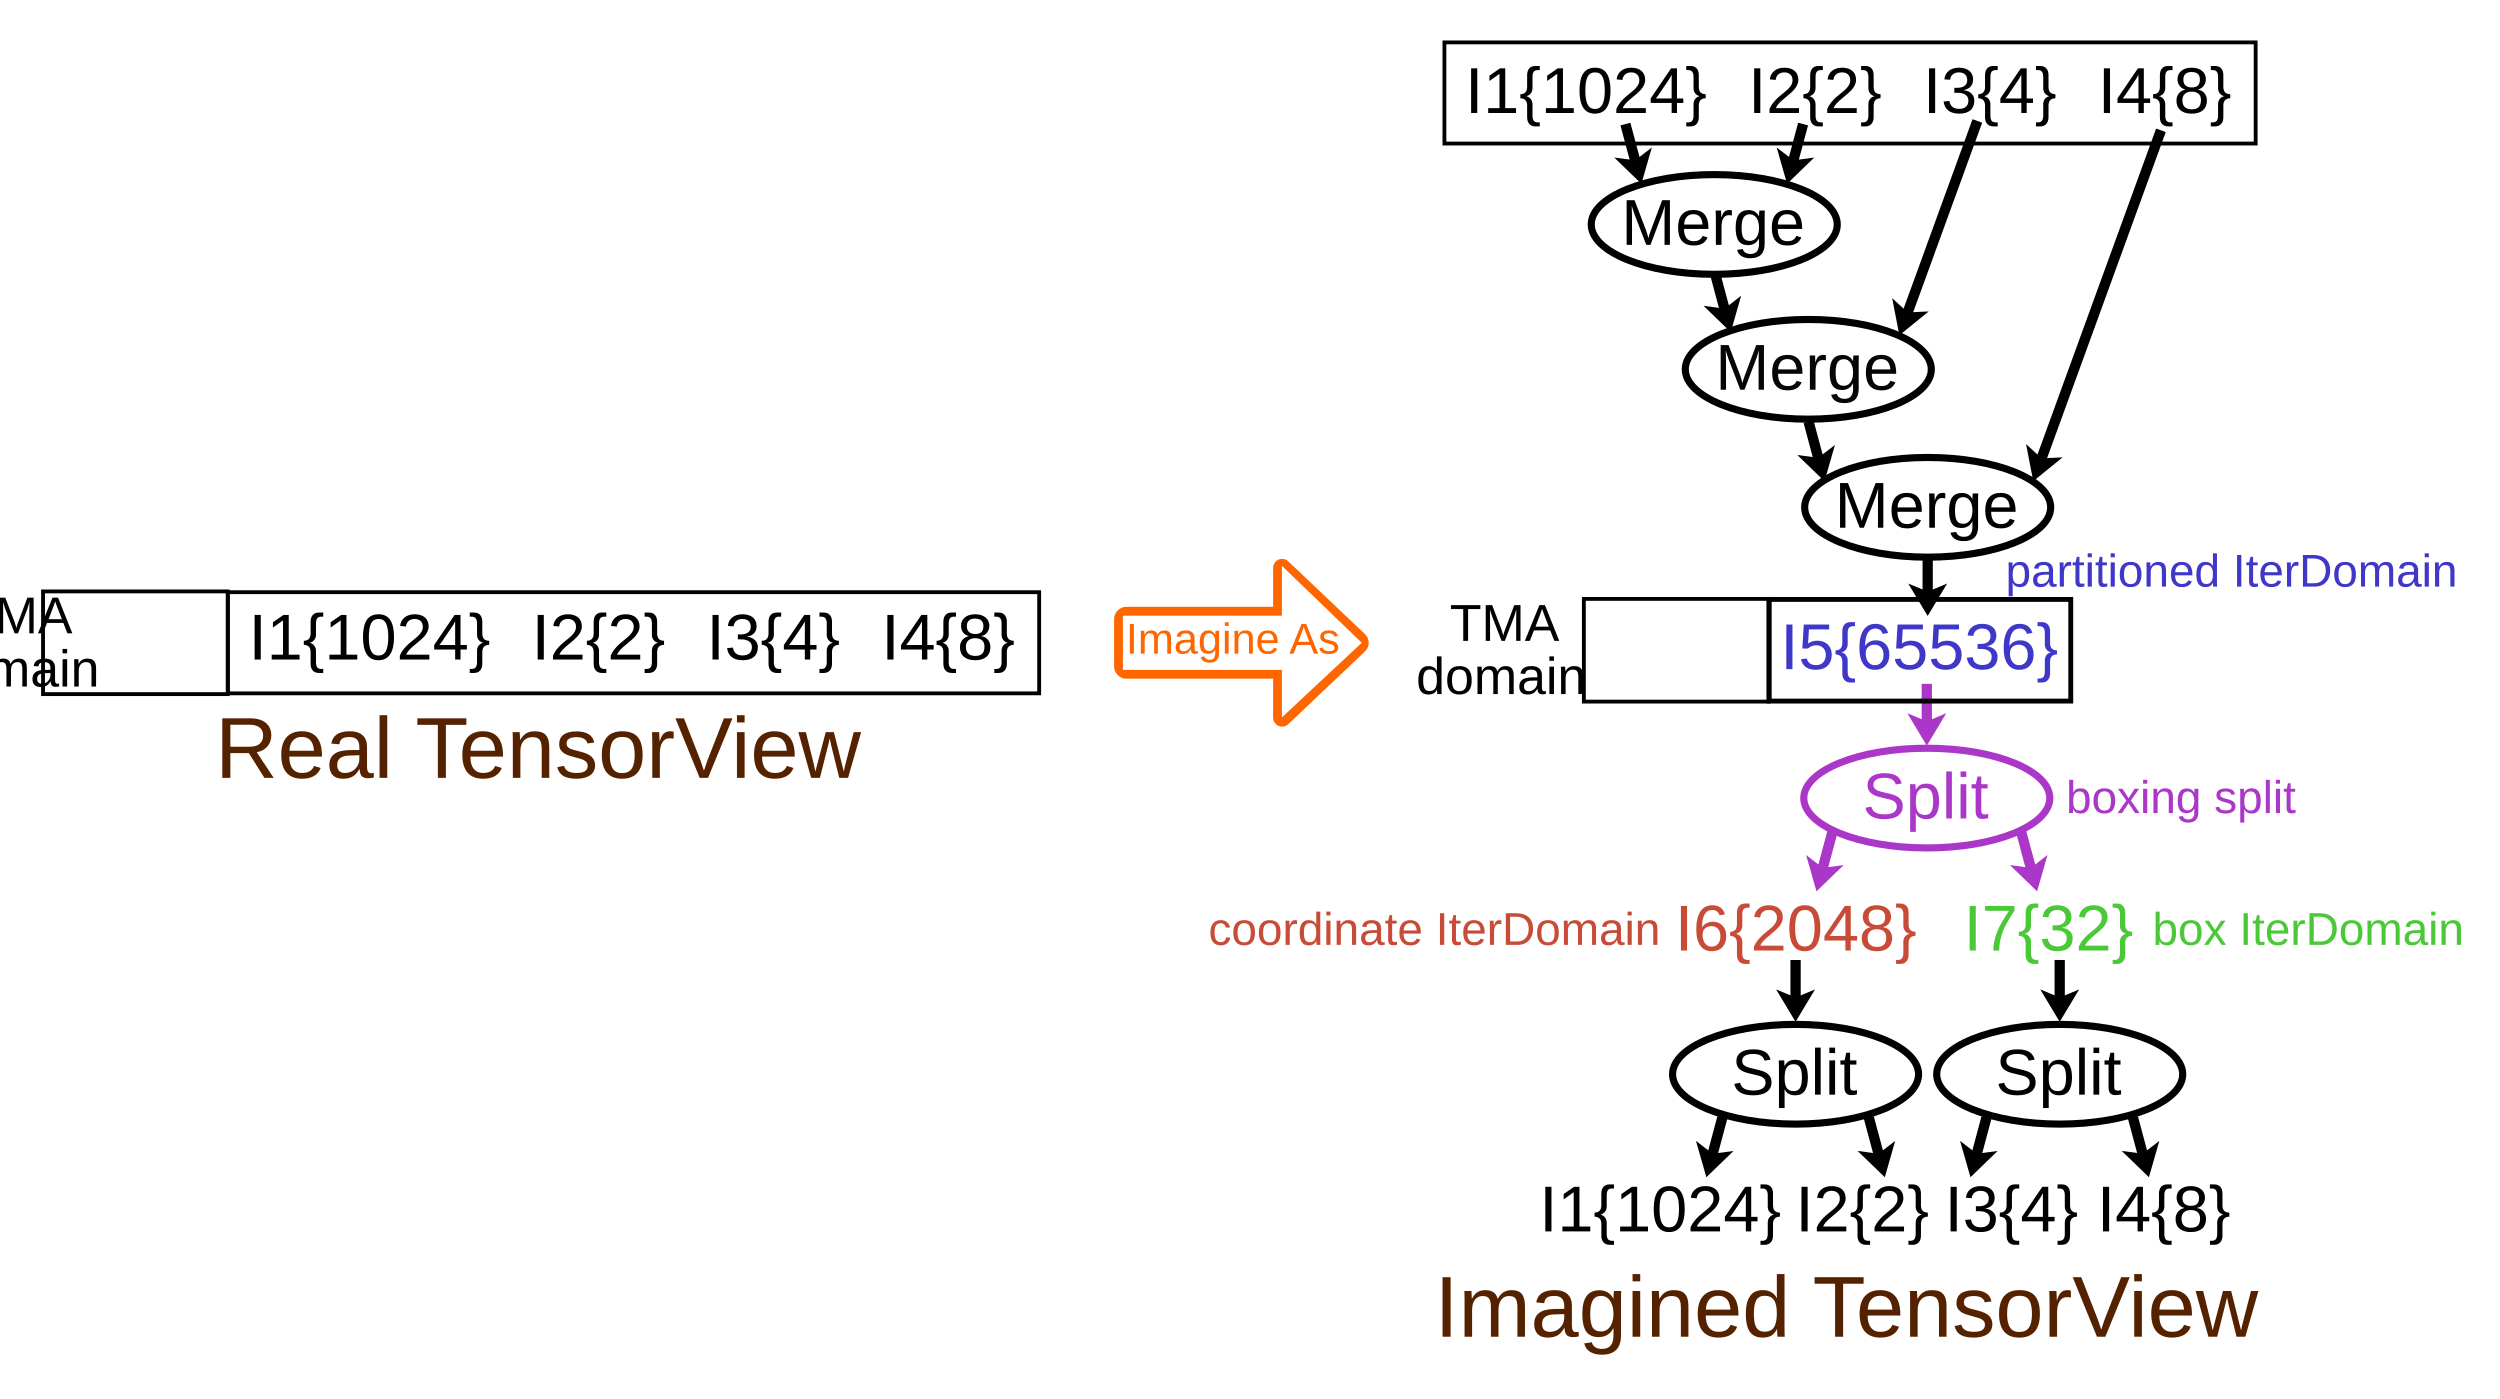
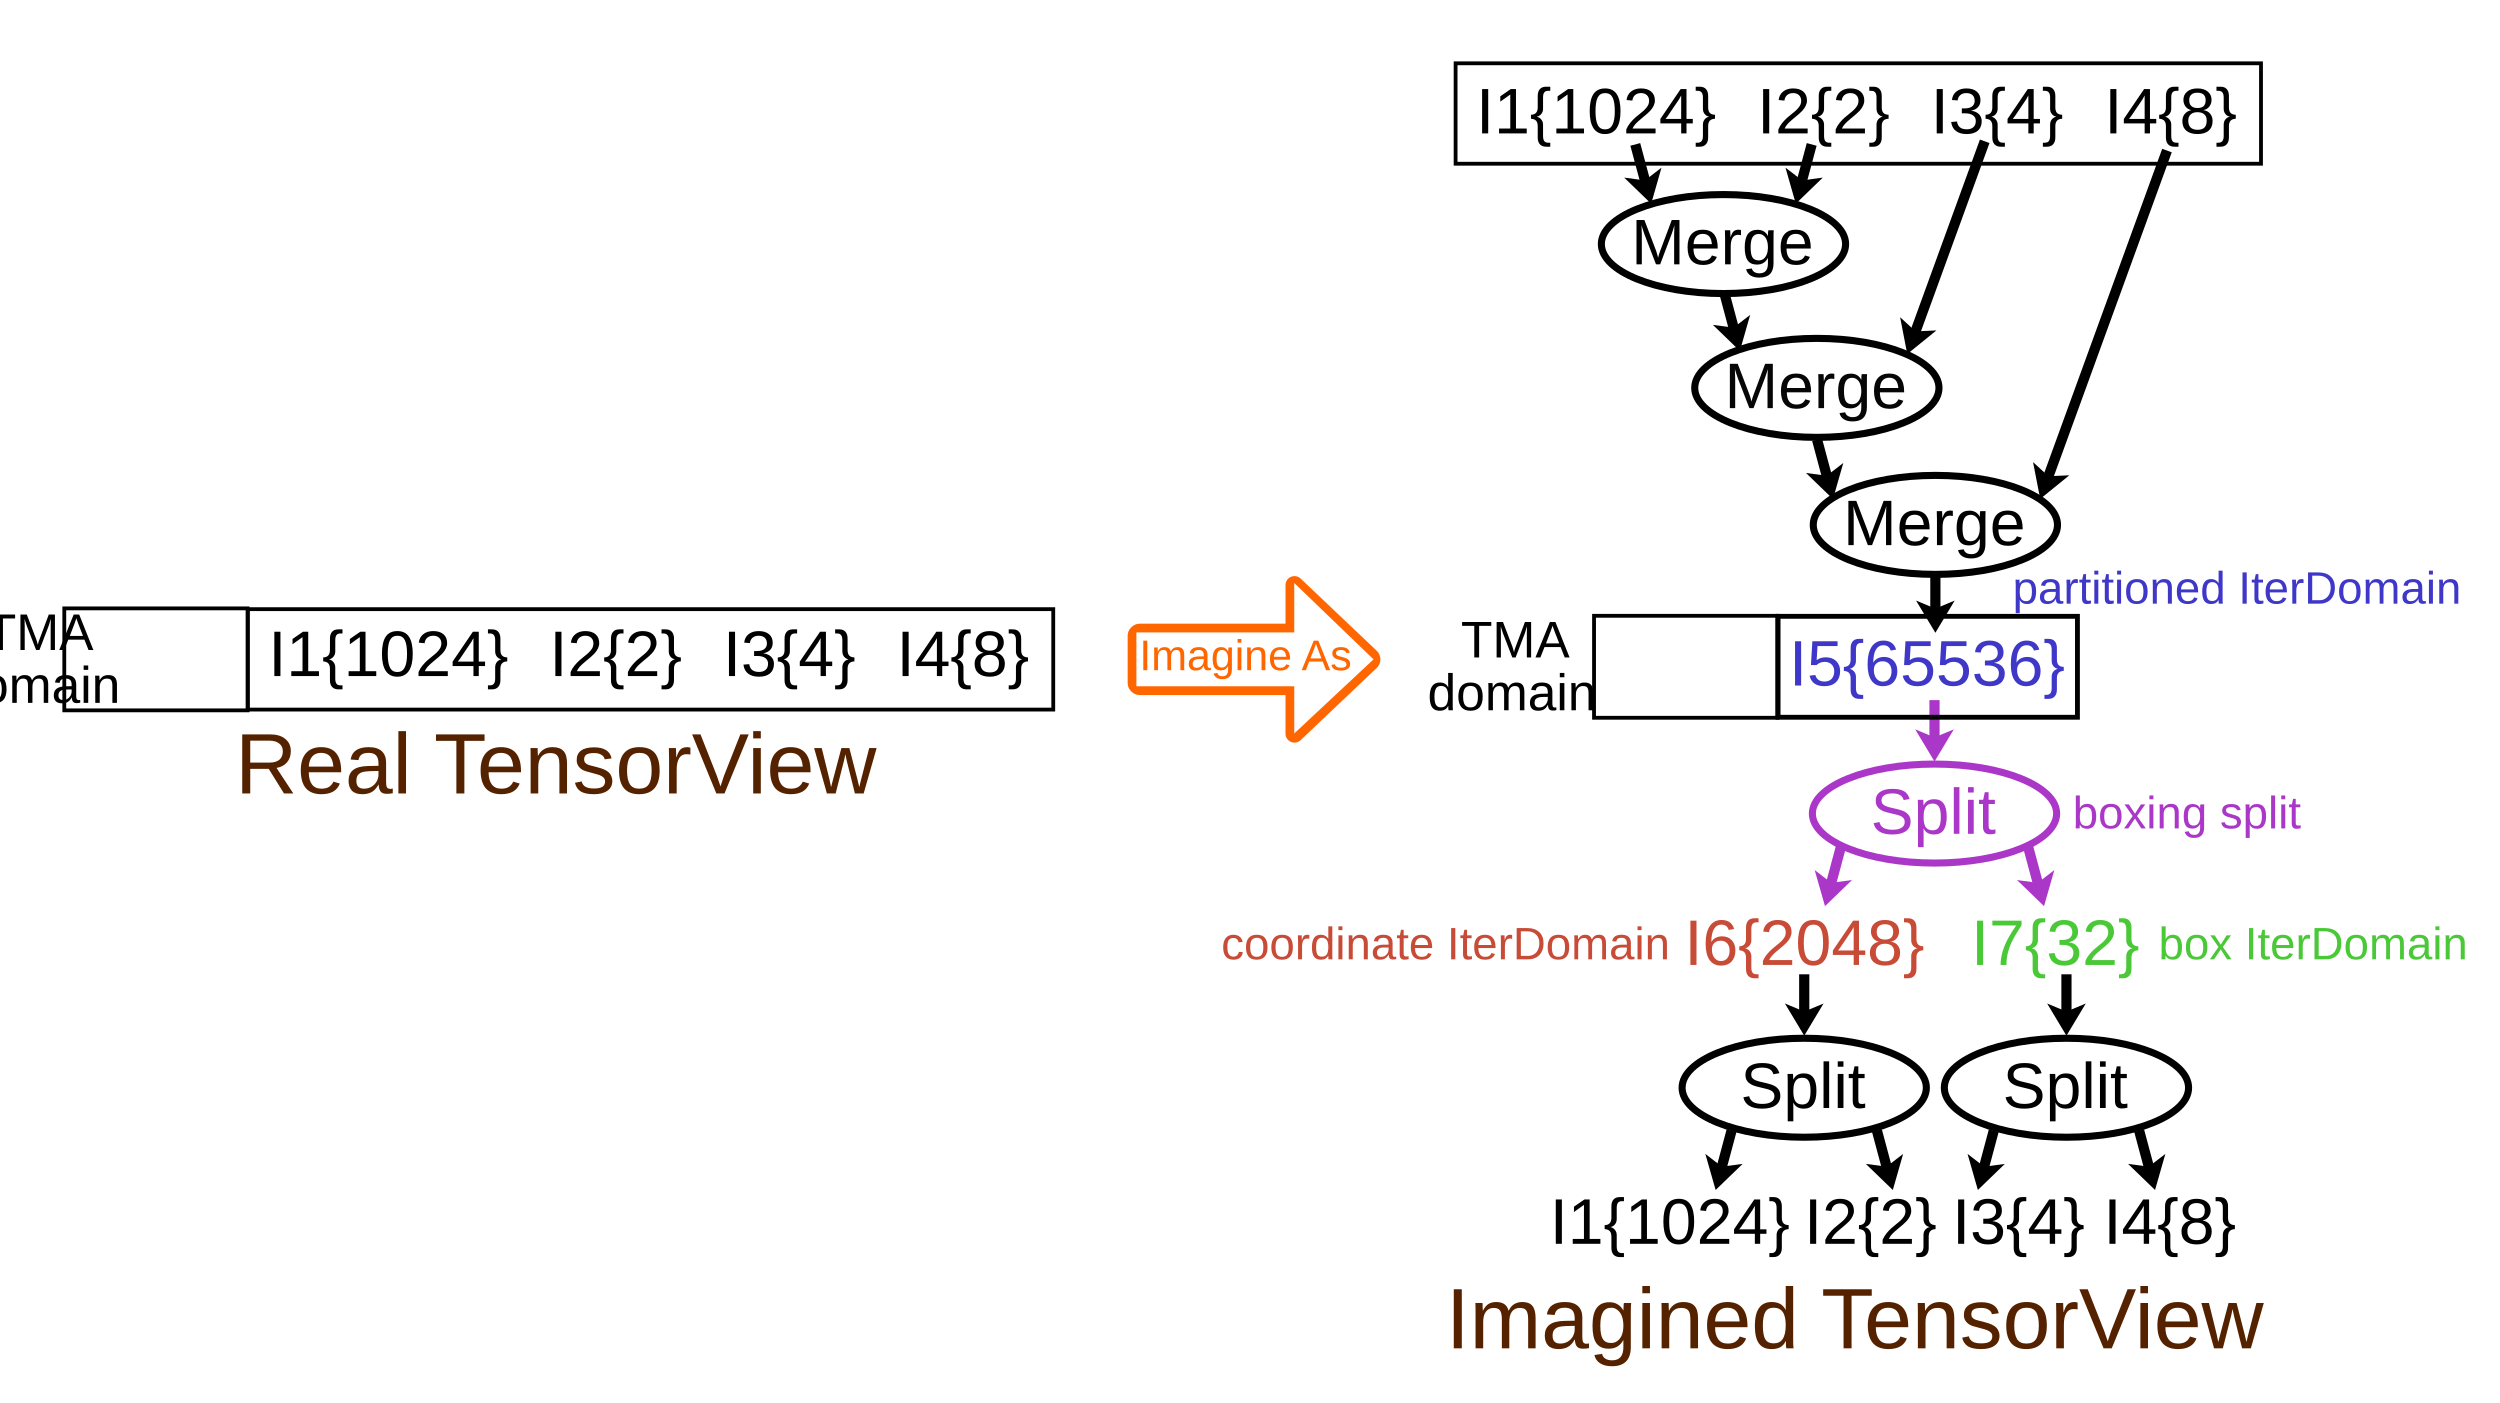
- <svg xmlns="http://www.w3.org/2000/svg" width="311mm" height="174mm" viewBox="0 0 311 174" version="1.1" id="svg1" xml:space="preserve">
+ <svg xmlns="http://www.w3.org/2000/svg" width="205mm" height="115mm" viewBox="0 0 205 115" version="1.1" id="svg1" xml:space="preserve">
  <defs id="defs1" />
  <g id="layer1">
-     <g id="g27" transform="matrix(0.7623615,0,0,0.7623615,3.232814,2.406719)">
+     <g id="g27" transform="matrix(0.4989088,0,0,0.4989088,3.883558,3.314928)">
      <text xml:space="preserve" style="font-style:normal;font-weight:normal;font-size:10.583px;line-height:1.25;font-family:sans-serif;fill:#000000;fill-opacity:1;stroke:none;stroke-width:0.265" x="36.34" y="104.466" id="text1-3-2">
        <tspan id="tspan1-1-6" style="font-style:normal;font-variant:normal;font-weight:normal;font-stretch:normal;font-family:Arial;-inkscape-font-specification:Arial;fill:#000000;fill-opacity:1;stroke-width:0.265" x="36.34" y="104.466">I1{1024}</tspan>
      </text>
      <text xml:space="preserve" style="font-style:normal;font-weight:normal;font-size:10.583px;line-height:1.25;font-family:sans-serif;fill:#000000;fill-opacity:1;stroke:none;stroke-width:0.265" x="82.529" y="104.466" id="text3-7-9">
        <tspan id="tspan3-8-5" style="font-style:normal;font-variant:normal;font-weight:normal;font-stretch:normal;font-family:Arial;-inkscape-font-specification:Arial;fill:#000000;fill-opacity:1;stroke-width:0.265" x="82.529" y="104.466">I2{2}</tspan>
      </text>
      <text xml:space="preserve" style="font-style:normal;font-weight:normal;font-size:10.583px;line-height:1.25;font-family:sans-serif;fill:#000000;fill-opacity:1;stroke:none;stroke-width:0.265" x="111.059" y="104.466" id="text3-7-9-3">
        <tspan id="tspan3-8-5-9" style="font-style:normal;font-variant:normal;font-weight:normal;font-stretch:normal;font-family:Arial;-inkscape-font-specification:Arial;fill:#000000;fill-opacity:1;stroke-width:0.265" x="111.059" y="104.466">I3{4}</tspan>
      </text>
      <text xml:space="preserve" style="font-style:normal;font-weight:normal;font-size:10.583px;line-height:1.25;font-family:sans-serif;fill:#000000;fill-opacity:1;stroke:none;stroke-width:0.265" x="139.59" y="104.466" id="text3-7-9-3-3">
        <tspan id="tspan3-8-5-9-9" style="font-style:normal;font-variant:normal;font-weight:normal;font-stretch:normal;font-family:Arial;-inkscape-font-specification:Arial;fill:#000000;fill-opacity:1;stroke-width:0.265" x="139.59" y="104.466">I4{8}</tspan>
      </text>
      <rect style="fill:none;stroke:#000000;stroke-width:0.626;stroke-dasharray:none" id="rect6-6-1" width="132.375" height="16.506" x="32.952" y="93.475" />
      <g id="g19" transform="translate(0,90.57223)">
        <rect style="fill:none;stroke:#000000;stroke-width:0.626;stroke-dasharray:none" id="rect6-8-0-2" width="30.127" height="16.759" x="2.783" y="2.776" />
        <text xml:space="preserve" style="font-style:normal;font-weight:normal;font-size:8.467px;line-height:1.25;font-family:sans-serif;fill:#000000;fill-opacity:1;stroke:none;stroke-width:0.265" x="31.801" y="7.622" id="text8-6-7">
          <tspan id="tspan8-3-2" style="font-style:normal;font-variant:normal;font-weight:normal;font-stretch:normal;font-size:8.467px;font-family:Arial;-inkscape-font-specification:Arial;text-align:end;text-anchor:end;stroke-width:0.265" x="31.801" y="7.622" dy="2">TMA</tspan>
          <tspan style="font-style:normal;font-variant:normal;font-weight:normal;font-stretch:normal;font-size:8.467px;font-family:Arial;-inkscape-font-specification:Arial;text-align:end;text-anchor:end;stroke-width:0.265" x="31.801" y="18.303" id="tspan9-2-2" dy="0 0 0 -0.05">domain</tspan>
        </text>
      </g>
    </g>
-     <text xml:space="preserve" style="font-size:5.714px;fill:#3e37c8;fill-opacity:1;stroke-width:0.506;stroke-dasharray:none" x="249.49" y="72.979" id="text6">
-       <tspan id="tspan6" style="font-style:normal;font-variant:normal;font-weight:normal;font-stretch:normal;font-size:5.714px;font-family:Arial;-inkscape-font-specification:Arial;stroke-width:0.506" x="249.49" y="72.979">partitioned IterDomain</tspan>
-     </text>
-     <text xml:space="preserve" style="font-size:5.714px;fill:#ab37c8;fill-opacity:1;stroke-width:0.506;stroke-dasharray:none" x="257.017" y="101.147" id="text6-8">
-       <tspan id="tspan6-8" style="font-style:normal;font-variant:normal;font-weight:normal;font-stretch:normal;font-size:5.714px;font-family:Arial;-inkscape-font-specification:Arial;fill:#ab37c8;fill-opacity:1;stroke-width:0.506" x="257.017" y="101.147">boxing split</tspan>
-     </text>
-     <text xml:space="preserve" style="font-size:5.714px;fill:#4ac837;fill-opacity:1;stroke-width:0.506;stroke-dasharray:none" x="267.771" y="117.544" id="text6-9">
-       <tspan id="tspan6-2" style="font-style:normal;font-variant:normal;font-weight:normal;font-stretch:normal;font-size:5.714px;font-family:Arial;-inkscape-font-specification:Arial;fill:#4ac837;fill-opacity:1;stroke-width:0.506" x="267.771" y="117.544">box IterDomain</tspan>
-     </text>
-     <text xml:space="preserve" style="font-size:5.714px;fill:#c84b37;fill-opacity:1;stroke-width:0.506;stroke-dasharray:none" x="150.327" y="117.544" id="text6-9-2">
-       <tspan id="tspan6-2-6" style="font-style:normal;font-variant:normal;font-weight:normal;font-stretch:normal;font-size:5.714px;font-family:Arial;-inkscape-font-specification:Arial;fill:#c84b37;fill-opacity:1;stroke-width:0.506" x="150.327" y="117.544">coordinate IterDomain</tspan>
-     </text>
-     <g id="g28" transform="matrix(0.7623615,0,0,0.7623615,3.33253,2.406719)">
+     <text xml:space="preserve" style="font-size:3.739px;fill:#3e37c8;fill-opacity:1;stroke-width:0.331;stroke-dasharray:none" x="165.04" y="49.499" id="text6">
+       <tspan id="tspan6" style="font-style:normal;font-variant:normal;font-weight:normal;font-stretch:normal;font-size:3.739px;font-family:Arial;-inkscape-font-specification:Arial;stroke-width:0.331" x="165.04" y="49.499">partitioned IterDomain</tspan>
+     </text>
+     <text xml:space="preserve" style="font-size:3.739px;fill:#ab37c8;fill-opacity:1;stroke-width:0.331;stroke-dasharray:none" x="169.967" y="67.933" id="text6-8">
+       <tspan id="tspan6-8" style="font-style:normal;font-variant:normal;font-weight:normal;font-stretch:normal;font-size:3.739px;font-family:Arial;-inkscape-font-specification:Arial;fill:#ab37c8;fill-opacity:1;stroke-width:0.331" x="169.967" y="67.933">boxing split</tspan>
+     </text>
+     <text xml:space="preserve" style="font-size:3.739px;fill:#4ac837;fill-opacity:1;stroke-width:0.331;stroke-dasharray:none" x="177.004" y="78.664" id="text6-9">
+       <tspan id="tspan6-2" style="font-style:normal;font-variant:normal;font-weight:normal;font-stretch:normal;font-size:3.739px;font-family:Arial;-inkscape-font-specification:Arial;fill:#4ac837;fill-opacity:1;stroke-width:0.331" x="177.004" y="78.664">box IterDomain</tspan>
+     </text>
+     <text xml:space="preserve" style="font-size:3.739px;fill:#c84b37;fill-opacity:1;stroke-width:0.331;stroke-dasharray:none" x="100.146" y="78.664" id="text6-9-2">
+       <tspan id="tspan6-2-6" style="font-style:normal;font-variant:normal;font-weight:normal;font-stretch:normal;font-size:3.739px;font-family:Arial;-inkscape-font-specification:Arial;fill:#c84b37;fill-opacity:1;stroke-width:0.331" x="100.146" y="78.664">coordinate IterDomain</tspan>
+     </text>
+     <g id="g28" transform="matrix(0.4989088,0,0,0.4989088,3.948814,3.314928)">
      <g id="g26" transform="translate(36.80747,0.8580268)">
        <text xml:space="preserve" style="font-style:normal;font-weight:normal;font-size:10.583px;line-height:1.25;font-family:sans-serif;fill:#000000;fill-opacity:1;stroke:none;stroke-width:0.265" x="210.014" y="196.922" id="text1-3-2-6">
          <tspan id="tspan1-1-6-1" style="font-style:normal;font-variant:normal;font-weight:normal;font-stretch:normal;font-family:Arial;-inkscape-font-specification:Arial;fill:#000000;fill-opacity:1;stroke-width:0.265" x="210.014" y="196.922">I1{1024}</tspan>
        </text>
        <text xml:space="preserve" style="font-style:normal;font-weight:normal;font-size:10.583px;line-height:1.25;font-family:sans-serif;fill:#000000;fill-opacity:1;stroke:none;stroke-width:0.265" x="251.811" y="196.922" id="text1-3-2-6-6">
          <tspan id="tspan1-1-6-1-5" style="font-style:normal;font-variant:normal;font-weight:normal;font-stretch:normal;font-family:Arial;-inkscape-font-specification:Arial;fill:#000000;fill-opacity:1;stroke-width:0.265" x="251.811" y="196.922">I2{2}</tspan>
        </text>
        <text xml:space="preserve" style="font-style:normal;font-weight:normal;font-size:10.583px;line-height:1.25;font-family:sans-serif;fill:#000000;fill-opacity:1;stroke:none;stroke-width:0.265" x="276.146" y="196.922" id="text1-3-2-6-4">
          <tspan id="tspan1-1-6-1-52" style="font-style:normal;font-variant:normal;font-weight:normal;font-stretch:normal;font-family:Arial;-inkscape-font-specification:Arial;fill:#000000;fill-opacity:1;stroke-width:0.265" x="276.146" y="196.922">I3{4}</tspan>
        </text>
        <text xml:space="preserve" style="font-style:normal;font-weight:normal;font-size:10.583px;line-height:1.25;font-family:sans-serif;fill:#000000;fill-opacity:1;stroke:none;stroke-width:0.265" x="301.01" y="196.922" id="text1-3-2-6-4-4">
          <tspan id="tspan1-1-6-1-52-3" style="font-style:normal;font-variant:normal;font-weight:normal;font-stretch:normal;font-family:Arial;-inkscape-font-specification:Arial;fill:#000000;fill-opacity:1;stroke-width:0.265" x="301.01" y="196.922">I4{8}</tspan>
        </text>
        <g id="g2-2" transform="matrix(-0.9659258,0.258819,0.258819,0.9659258,266.9978,-33.19684)" style="fill:#000000;fill-opacity:1">
          <path d="m 54.277,46.722 -3.175,-5.292 3.175,1.323 3.175,-1.323 z" id="path1-7-8-3" style="fill:#000000;fill-opacity:1;stroke:none;stroke-width:0.265" />
          <rect style="fill:#000000;fill-opacity:1;stroke:none;stroke-width:0.129" id="rect13-6-5-7" width="1.673" height="6.77" x="53.441" y="36.63" />
        </g>
        <g id="g2-2-8" transform="matrix(-0.9659258,-0.258819,-0.258819,0.9659258,314.9522,-5.10081)" style="fill:#000000;fill-opacity:1">
          <path d="m 54.277,46.722 -3.175,-5.292 3.175,1.323 3.175,-1.323 z" id="path1-7-8-3-9" style="fill:#000000;fill-opacity:1;stroke:none;stroke-width:0.265" />
          <rect style="fill:#000000;fill-opacity:1;stroke:none;stroke-width:0.129" id="rect13-6-5-7-7" width="1.673" height="6.77" x="53.441" y="36.63" />
        </g>
        <text xml:space="preserve" style="font-style:normal;font-weight:normal;font-size:10.583px;line-height:1.25;font-family:sans-serif;fill:#3e37c8;fill-opacity:1;stroke:none;stroke-width:0.265" x="223.375" y="35.94" id="text19">
          <tspan id="tspan19" style="font-style:normal;font-variant:normal;font-weight:normal;font-stretch:normal;font-family:Arial;-inkscape-font-specification:Arial;fill:#000000;fill-opacity:1;stroke-width:0.265" x="223.375" y="35.94">Merge</tspan>
        </text>
        <ellipse style="fill:none;fill-opacity:1;stroke:#000000;stroke-width:1.165;stroke-dasharray:none;stroke-opacity:1" id="path19" cx="238.547" cy="32.61" rx="20.072" ry="8.135" />
        <g id="g17" transform="translate(-3.439585,-1.5875)">
          <g id="g2-2-5" transform="rotate(15,-209.2535,871.1302)">
            <path d="m 54.277,46.722 -3.175,-5.292 3.175,1.323 3.175,-1.323 z" id="path1-7-8-3-0" style="fill:#ab37c8;fill-opacity:1;stroke:none;stroke-width:0.265" />
            <rect style="fill:#ab37c8;fill-opacity:1;stroke:none;stroke-width:0.129" id="rect13-6-5-7-3" width="1.673" height="6.77" x="53.441" y="36.63" />
          </g>
          <g id="g2-2-8-6" transform="rotate(-15,540.2012,-818.1127)">
            <path d="m 54.277,46.722 -3.175,-5.292 3.175,1.323 3.175,-1.323 z" id="path1-7-8-3-9-1" style="fill:#ab37c8;fill-opacity:1;stroke:none;stroke-width:0.265" />
            <rect style="fill:#ab37c8;fill-opacity:1;stroke:none;stroke-width:0.129" id="rect13-6-5-7-7-0" width="1.673" height="6.77" x="53.441" y="36.63" />
          </g>
        </g>
        <g id="g2-9" transform="translate(218.9535,70.94006)">
          <path d="m 54.277,46.722 -3.175,-5.292 3.175,1.323 3.175,-1.323 z" id="path1-7-8-36" style="fill:#ab37c8;fill-opacity:1;stroke:none;stroke-width:0.265" />
          <rect style="fill:#ab37c8;fill-opacity:1;stroke:none;stroke-width:0.129" id="rect13-6-5-0" width="1.673" height="6.77" x="53.441" y="36.63" />
        </g>
        <g id="g7" transform="translate(145.5364,86.49643)">
          <text xml:space="preserve" style="font-style:normal;font-weight:normal;font-size:10.583px;line-height:1.25;font-family:sans-serif;fill:#000000;fill-opacity:1;stroke:none;stroke-width:0.265" x="117.202" y="43.047" id="text19-2">
            <tspan id="tspan19-61" style="font-style:normal;font-variant:normal;font-weight:normal;font-stretch:normal;font-family:Arial;-inkscape-font-specification:Arial;fill:#ab37c8;fill-opacity:1;stroke-width:0.265" x="117.202" y="43.047">Split</tspan>
          </text>
          <ellipse style="fill:none;fill-opacity:1;stroke:#ab37c8;stroke-width:1.165;stroke-dasharray:none;stroke-opacity:1" id="path19-8" cx="127.694" cy="39.717" rx="20.072" ry="8.135" />
        </g>
        <g id="g5">
          <text xml:space="preserve" style="font-style:normal;font-weight:normal;font-size:10.583px;line-height:1.25;font-family:sans-serif;fill:#000000;fill-opacity:1;stroke:none;stroke-width:0.265" x="197.905" y="14.423" id="text1-3-2-4">
            <tspan id="tspan1-1-6-7" style="font-style:normal;font-variant:normal;font-weight:normal;font-stretch:normal;font-family:Arial;-inkscape-font-specification:Arial;fill:#000000;fill-opacity:1;stroke-width:0.265" x="197.905" y="14.423">I1{1024}</tspan>
          </text>
          <text xml:space="preserve" style="font-style:normal;font-weight:normal;font-size:10.583px;line-height:1.25;font-family:sans-serif;fill:#000000;fill-opacity:1;stroke:none;stroke-width:0.265" x="244.094" y="14.423" id="text3-7-9-1">
            <tspan id="tspan3-8-5-3" style="font-style:normal;font-variant:normal;font-weight:normal;font-stretch:normal;font-family:Arial;-inkscape-font-specification:Arial;fill:#000000;fill-opacity:1;stroke-width:0.265" x="244.094" y="14.423">I2{2}</tspan>
          </text>
          <text xml:space="preserve" style="font-style:normal;font-weight:normal;font-size:10.583px;line-height:1.25;font-family:sans-serif;fill:#000000;fill-opacity:1;stroke:none;stroke-width:0.265" x="272.625" y="14.423" id="text3-7-9-3-8">
            <tspan id="tspan3-8-5-9-4" style="font-style:normal;font-variant:normal;font-weight:normal;font-stretch:normal;font-family:Arial;-inkscape-font-specification:Arial;fill:#000000;fill-opacity:1;stroke-width:0.265" x="272.625" y="14.423">I3{4}</tspan>
          </text>
          <text xml:space="preserve" style="font-style:normal;font-weight:normal;font-size:10.583px;line-height:1.25;font-family:sans-serif;fill:#000000;fill-opacity:1;stroke:none;stroke-width:0.265" x="301.156" y="14.423" id="text3-7-9-3-3-8">
            <tspan id="tspan3-8-5-9-9-0" style="font-style:normal;font-variant:normal;font-weight:normal;font-stretch:normal;font-family:Arial;-inkscape-font-specification:Arial;fill:#000000;fill-opacity:1;stroke-width:0.265" x="301.156" y="14.423">I4{8}</tspan>
          </text>
          <rect style="fill:none;stroke:#000000;stroke-width:0.626;stroke-dasharray:none" id="rect6-6-1-4" width="132.375" height="16.506" x="194.517" y="2.902" />
        </g>
        <g id="g13" transform="rotate(20,277.4302,33.5371)">
          <path d="m 275.142,52.626 3.175,-5.292 -3.175,1.323 -3.175,-1.323 z" id="path1-7-8-3-9-8" style="fill:#000000;fill-opacity:1;stroke:none;stroke-width:0.265" />
          <rect style="fill:#000000;fill-opacity:1;stroke:none;stroke-width:0.289" id="rect13-6-5-7-7-2" width="1.673" height="33.892" x="-275.979" y="15.412" transform="scale(-1,1)" />
        </g>
        <g id="g16" transform="translate(0.5291667)">
          <text xml:space="preserve" style="font-style:normal;font-weight:normal;font-size:10.583px;line-height:1.25;font-family:sans-serif;fill:#3e37c8;fill-opacity:0.976;stroke:none;stroke-width:0.265" x="238.193" y="59.578" id="text19-3">
            <tspan id="tspan19-9" style="font-style:normal;font-variant:normal;font-weight:normal;font-stretch:normal;font-family:Arial;-inkscape-font-specification:Arial;fill:#000000;fill-opacity:0.976;stroke-width:0.265" x="238.193" y="59.578">Merge</tspan>
          </text>
          <ellipse style="fill:none;fill-opacity:1;stroke:#000000;stroke-width:1.165;stroke-dasharray:none;stroke-opacity:1" id="path19-0" cx="253.365" cy="56.248" rx="20.072" ry="8.135" />
        </g>
        <g id="g2-2-55-5" transform="matrix(-0.9659258,0.258819,0.258819,0.9659258,296.8781,15.34458)" style="fill:#000000;fill-opacity:1">
          <path d="m 54.277,46.722 -3.175,-5.292 3.175,1.323 3.175,-1.323 z" id="path1-7-8-3-8-8" style="fill:#000000;fill-opacity:1;stroke:none;stroke-width:0.265" />
          <rect style="fill:#000000;fill-opacity:1;stroke:none;stroke-width:0.129" id="rect13-6-5-7-2-6" width="1.673" height="6.77" x="53.441" y="36.63" />
        </g>
        <g id="g14" transform="translate(5.820834,-2.645833)">
          <text xml:space="preserve" style="font-style:normal;font-weight:normal;font-size:10.583px;line-height:1.25;font-family:sans-serif;fill:#000000;fill-opacity:1;stroke:none;stroke-width:0.265" x="252.38" y="84.743" id="text19-3-9">
            <tspan id="tspan19-9-4" style="font-style:normal;font-variant:normal;font-weight:normal;font-stretch:normal;font-family:Arial;-inkscape-font-specification:Arial;fill:#000000;fill-opacity:1;stroke-width:0.265" x="252.38" y="84.743">Merge</tspan>
          </text>
          <ellipse style="fill:none;fill-opacity:1;stroke:#000000;stroke-width:1.165;stroke-dasharray:none;stroke-opacity:1" id="path19-0-1" cx="267.553" cy="81.413" rx="20.072" ry="8.135" />
        </g>
        <g id="g15" transform="rotate(20,307.7255,33.73808)">
          <path d="m 305.574,77.902 3.175,-5.292 -3.175,1.323 -3.175,-1.323 z" id="path1-7-8-3-9-8-5" style="fill:#000000;fill-opacity:1;stroke:none;stroke-width:0.265" />
          <rect style="fill:#000000;fill-opacity:1;stroke:none;stroke-width:0.377" id="rect13-6-5-7-7-2-9" width="1.673" height="57.61" x="-306.41" y="16.971" transform="scale(-1,1)" />
        </g>
        <g id="g2-6-7" transform="translate(219.0961,49.77609)" style="fill:#000000;fill-opacity:1">
          <path d="m 54.277,46.722 -3.175,-5.292 3.175,1.323 3.175,-1.323 z" id="path1-7-8-4-5" style="fill:#000000;fill-opacity:1;stroke:none;stroke-width:0.265" />
          <rect style="fill:#000000;fill-opacity:1;stroke:none;stroke-width:0.129" id="rect13-6-5-6-7" width="1.673" height="6.77" x="53.441" y="36.63" />
        </g>
        <text xml:space="preserve" style="font-style:normal;font-weight:normal;font-size:10.583px;line-height:1.25;font-family:sans-serif;fill:#000000;fill-opacity:1;stroke:none;stroke-width:0.265" x="249.339" y="105.172" id="text3-7-9-3-8-2-4-5">
          <tspan id="tspan3-8-5-9-4-2-3-0" style="font-style:normal;font-variant:normal;font-weight:normal;font-stretch:normal;font-family:Arial;-inkscape-font-specification:Arial;fill:#3e37c8;fill-opacity:1;stroke-width:0.265" x="249.339" y="105.172">I5{65536}</tspan>
        </text>
        <text xml:space="preserve" style="font-style:normal;font-weight:normal;font-size:10.583px;line-height:1.25;font-family:sans-serif;fill:#4ac837;fill-opacity:1;stroke:none;stroke-width:0.265" x="279.255" y="151.091" id="text3-7-9-3-8-2-4-5-1">
          <tspan id="tspan3-8-5-9-4-2-3-0-0" style="font-style:normal;font-variant:normal;font-weight:normal;font-stretch:normal;font-family:Arial;-inkscape-font-specification:Arial;fill:#4ac837;fill-opacity:1;stroke-width:0.265" x="279.255" y="151.091">I7{32}</tspan>
        </text>
        <text xml:space="preserve" style="font-style:normal;font-weight:normal;font-size:10.583px;line-height:1.25;font-family:sans-serif;fill:#c84b37;fill-opacity:1;stroke:none;stroke-width:0.265" x="232.141" y="151.091" id="text3-7-9-3-8-2-4-5-1-8">
          <tspan id="tspan3-8-5-9-4-2-3-0-0-0" style="font-style:normal;font-variant:normal;font-weight:normal;font-stretch:normal;font-family:Arial;-inkscape-font-specification:Arial;fill:#c84b37;fill-opacity:1;stroke-width:0.265" x="232.141" y="151.091">I6{2048}</tspan>
        </text>
        <g id="g2-2-55-5-1" transform="matrix(-0.9659258,0.258819,0.258819,0.9659258,281.574,-8.997055)" style="fill:#000000;fill-opacity:1">
          <path d="m 54.277,46.722 -3.175,-5.292 3.175,1.323 3.175,-1.323 z" id="path1-7-8-3-8-8-0" style="fill:#000000;fill-opacity:1;stroke:none;stroke-width:0.265" />
          <rect style="fill:#000000;fill-opacity:1;stroke:none;stroke-width:0.129" id="rect13-6-5-7-2-6-9" width="1.673" height="6.77" x="53.441" y="36.63" />
        </g>
        <g id="g7-5" transform="translate(167.223,132.0887)">
          <g id="g18" transform="translate(0,-0.5291667)">
            <g id="g10-9" transform="translate(-142.8608,-133.3563)" style="fill:#000000">
              <g id="g2-2-5-4" transform="rotate(15,-388.5593,884.3984)" style="fill:#000000">
                <path d="m 54.277,46.722 -3.175,-5.292 3.175,1.323 3.175,-1.323 z" id="path1-7-8-3-0-7" style="fill:#000000;fill-opacity:1;stroke:none;stroke-width:0.265" />
                <rect style="fill:#000000;fill-opacity:1;stroke:none;stroke-width:0.129" id="rect13-6-5-7-3-0" width="1.673" height="6.77" x="53.441" y="36.63" />
              </g>
              <g id="g2-2-8-6-4" transform="rotate(-15,713.3918,-758.3948)" style="fill:#000000">
                <path d="m 54.277,46.722 -3.175,-5.292 3.175,1.323 3.175,-1.323 z" id="path1-7-8-3-9-1-0" style="fill:#000000;fill-opacity:1;stroke:none;stroke-width:0.265" />
                <rect style="fill:#000000;fill-opacity:1;stroke:none;stroke-width:0.129" id="rect13-6-5-7-7-0-6" width="1.673" height="6.77" x="53.441" y="36.63" />
              </g>
            </g>
            <g id="g2-9-5" transform="translate(73.41703,-15.55637)" style="fill:#000000">
              <path d="m 54.277,46.722 -3.175,-5.292 3.175,1.323 3.175,-1.323 z" id="path1-7-8-36-3" style="fill:#000000;fill-opacity:1;stroke:none;stroke-width:0.265" />
              <rect style="fill:#000000;fill-opacity:1;stroke:none;stroke-width:0.129" id="rect13-6-5-0-8" width="1.673" height="6.77" x="53.441" y="36.63" />
            </g>
            <text xml:space="preserve" style="font-style:normal;font-weight:normal;font-size:10.583px;line-height:1.25;font-family:sans-serif;fill:#000000;fill-opacity:1;stroke:none;stroke-width:0.265" x="117.202" y="43.047" id="text19-2-1">
              <tspan id="tspan19-61-2" style="font-style:normal;font-variant:normal;font-weight:normal;font-stretch:normal;font-family:Arial;-inkscape-font-specification:Arial;fill:#000000;fill-opacity:1;stroke-width:0.265" x="117.202" y="43.047">Split</tspan>
            </text>
            <ellipse style="fill:none;fill-opacity:1;stroke:#000000;stroke-width:1.165;stroke-dasharray:none;stroke-opacity:1" id="path19-8-4" cx="127.694" cy="39.717" rx="20.072" ry="8.135" />
          </g>
          <g id="g18-1" transform="translate(-43.09845,-0.5291667)">
            <g id="g10-9-7" transform="translate(-142.8608,-133.3563)" style="fill:#000000">
              <g id="g2-2-5-4-6" transform="rotate(15,-388.5593,884.3984)" style="fill:#000000">
                <path d="m 54.277,46.722 -3.175,-5.292 3.175,1.323 3.175,-1.323 z" id="path1-7-8-3-0-7-5" style="fill:#000000;fill-opacity:1;stroke:none;stroke-width:0.265" />
                <rect style="fill:#000000;fill-opacity:1;stroke:none;stroke-width:0.129" id="rect13-6-5-7-3-0-0" width="1.673" height="6.77" x="53.441" y="36.63" />
              </g>
              <g id="g2-2-8-6-4-4" transform="rotate(-15,713.3918,-758.3948)" style="fill:#000000">
                <path d="m 54.277,46.722 -3.175,-5.292 3.175,1.323 3.175,-1.323 z" id="path1-7-8-3-9-1-0-5" style="fill:#000000;fill-opacity:1;stroke:none;stroke-width:0.265" />
                <rect style="fill:#000000;fill-opacity:1;stroke:none;stroke-width:0.129" id="rect13-6-5-7-7-0-6-1" width="1.673" height="6.77" x="53.441" y="36.63" />
              </g>
            </g>
            <g id="g2-9-5-2" transform="translate(73.41703,-15.55637)" style="fill:#000000">
              <path d="m 54.277,46.722 -3.175,-5.292 3.175,1.323 3.175,-1.323 z" id="path1-7-8-36-3-3" style="fill:#000000;fill-opacity:1;stroke:none;stroke-width:0.265" />
              <rect style="fill:#000000;fill-opacity:1;stroke:none;stroke-width:0.129" id="rect13-6-5-0-8-7" width="1.673" height="6.77" x="53.441" y="36.63" />
            </g>
            <text xml:space="preserve" style="font-style:normal;font-weight:normal;font-size:10.583px;line-height:1.25;font-family:sans-serif;fill:#000000;fill-opacity:1;stroke:none;stroke-width:0.265" x="117.202" y="43.047" id="text19-2-1-2">
              <tspan id="tspan19-61-2-4" style="font-style:normal;font-variant:normal;font-weight:normal;font-stretch:normal;font-family:Arial;-inkscape-font-specification:Arial;fill:#000000;fill-opacity:1;stroke-width:0.265" x="117.202" y="43.047">Split</tspan>
            </text>
            <ellipse style="fill:none;fill-opacity:1;stroke:#000000;stroke-width:1.165;stroke-dasharray:none;stroke-opacity:1" id="path19-8-4-1" cx="127.694" cy="39.717" rx="20.072" ry="8.135" />
          </g>
        </g>
        <g id="g21">
          <rect style="fill:none;stroke:#000000;stroke-width:0.796;stroke-dasharray:none" id="rect6-8-0-2-4-9" width="49.203" height="16.589" x="247.52" y="93.796" />
          <g id="g20" transform="translate(27.51668)">
            <rect style="fill:none;stroke:#000000;stroke-width:0.626;stroke-dasharray:none" id="rect6-8-0-2-4" width="30.127" height="16.759" x="189.755" y="93.711" />
            <text xml:space="preserve" style="font-style:normal;font-weight:normal;font-size:8.467px;line-height:1.25;font-family:sans-serif;fill:#000000;fill-opacity:1;stroke:none;stroke-width:0.265" x="218.772" y="98.557" id="text8-6-7-1">
              <tspan id="tspan8-3-2-4" style="font-style:normal;font-variant:normal;font-weight:normal;font-stretch:normal;font-size:8.467px;font-family:Arial;-inkscape-font-specification:Arial;text-align:end;text-anchor:end;stroke-width:0.265" x="218.772" y="98.557" dy="2">TMA</tspan>
              <tspan style="font-style:normal;font-variant:normal;font-weight:normal;font-stretch:normal;font-size:8.467px;font-family:Arial;-inkscape-font-specification:Arial;text-align:end;text-anchor:end;stroke-width:0.265" x="218.772" y="109.238" id="tspan9-2-2-6" dy="0 0 0 -0.05">domain</tspan>
            </text>
          </g>
        </g>
      </g>
    </g>
-     <g style="clip-rule:evenodd;fill-rule:evenodd;stroke:none;stroke-width:0.036;stroke-linejoin:round;stroke-miterlimit:2;stroke-dasharray:none" id="g24" transform="matrix(1.490512,0,0,1.490512,127.916,3.033772)" />
-     <g id="g25" transform="matrix(0.7623615,0,0,0.7623615,15.08695,61.44668)" style="fill:#ff6600">
+     <g style="clip-rule:evenodd;fill-rule:evenodd;stroke:none;stroke-width:0.036;stroke-linejoin:round;stroke-miterlimit:2;stroke-dasharray:none" id="g24" transform="matrix(0.9754288,0,0,0.9754288,85.47943,3.725288)" />
+     <g id="g25" transform="matrix(0.4989088,0,0,0.4989088,11.64121,41.95218)" style="fill:#ff6600">
      <path d="m 12.481,14.999 v 3.251 c 0,0.412 0.335,0.75 0.752,0.75 0.188,0 0.375,-0.071 0.518,-0.206 1.775,-1.685 4.945,-4.692 6.396,-6.069 0.2,-0.189 0.312,-0.452 0.312,-0.725 0,-0.274 -0.112,-0.536 -0.312,-0.725 -1.451,-1.377 -4.621,-4.385 -6.396,-6.068 -0.143,-0.136 -0.33,-0.207 -0.518,-0.207 -0.417,0 -0.752,0.337 -0.752,0.75 V 9.001 H 0.213 c -0.531,0 -1.002,0.47 -1.002,1 v 3.998 c 0,0.53 0.471,1 1.002,1 z M 13.215,9.736 V 5.58 L 19.88,12 13.215,18.229 V 14.264 H -0.054 V 9.736 Z" fill-rule="nonzero" id="path1" style="clip-rule:evenodd;fill:#ff6600;fill-rule:evenodd;stroke:none;stroke-width:0.036;stroke-linejoin:round;stroke-miterlimit:2;stroke-dasharray:none" transform="matrix(1.955125,0,0,1.955125,163.5487,0.822514)" />
      <text xml:space="preserve" style="font-size:7.056px;line-height:0;font-family:Arial;-inkscape-font-specification:Arial;letter-spacing:0px;fill:#ff6600;fill-opacity:1;stroke:none;stroke-width:0.1;stroke-dasharray:none;stroke-opacity:1" x="163.922" y="26.067" id="text24">
        <tspan id="tspan24" style="fill:#ff6600;stroke-width:0.1" x="163.922" y="26.067">Imagine As</tspan>
      </text>
    </g>
-     <text xml:space="preserve" style="font-size:10.758px;line-height:0;font-family:Arial;-inkscape-font-specification:Arial;letter-spacing:0px;fill:#000000;fill-opacity:1;stroke:none;stroke-width:0.076;stroke-dasharray:none;stroke-opacity:1" x="178.454" y="166.29" id="text28">
-       <tspan id="tspan28" style="font-size:10.758px;fill:#552200;stroke-width:0.076" x="178.454" y="166.29">Imagined TensorView</tspan>
-     </text>
-     <text xml:space="preserve" style="font-size:10.758px;line-height:0;font-family:Arial;-inkscape-font-specification:Arial;letter-spacing:0px;fill:#000000;fill-opacity:1;stroke:none;stroke-width:0.076;stroke-dasharray:none;stroke-opacity:1" x="26.767" y="96.764" id="text28-8">
-       <tspan id="tspan28-9" style="font-size:10.758px;fill:#552200;stroke-width:0.076" x="26.767" y="96.764">Real TensorView</tspan>
+     <text xml:space="preserve" style="font-size:7.04px;line-height:0;font-family:Arial;-inkscape-font-specification:Arial;letter-spacing:0px;fill:#000000;fill-opacity:1;stroke:none;stroke-width:0.05;stroke-dasharray:none;stroke-opacity:1" x="118.553" y="110.564" id="text28">
+       <tspan id="tspan28" style="font-size:7.04px;fill:#552200;stroke-width:0.05" x="118.553" y="110.564">Imagined TensorView</tspan>
+     </text>
+     <text xml:space="preserve" style="font-size:7.04px;line-height:0;font-family:Arial;-inkscape-font-specification:Arial;letter-spacing:0px;fill:#000000;fill-opacity:1;stroke:none;stroke-width:0.05;stroke-dasharray:none;stroke-opacity:1" x="19.285" y="65.065" id="text28-8">
+       <tspan id="tspan28-9" style="font-size:7.04px;fill:#552200;stroke-width:0.05" x="19.285" y="65.065">Real TensorView</tspan>
    </text>
  </g>
</svg>
